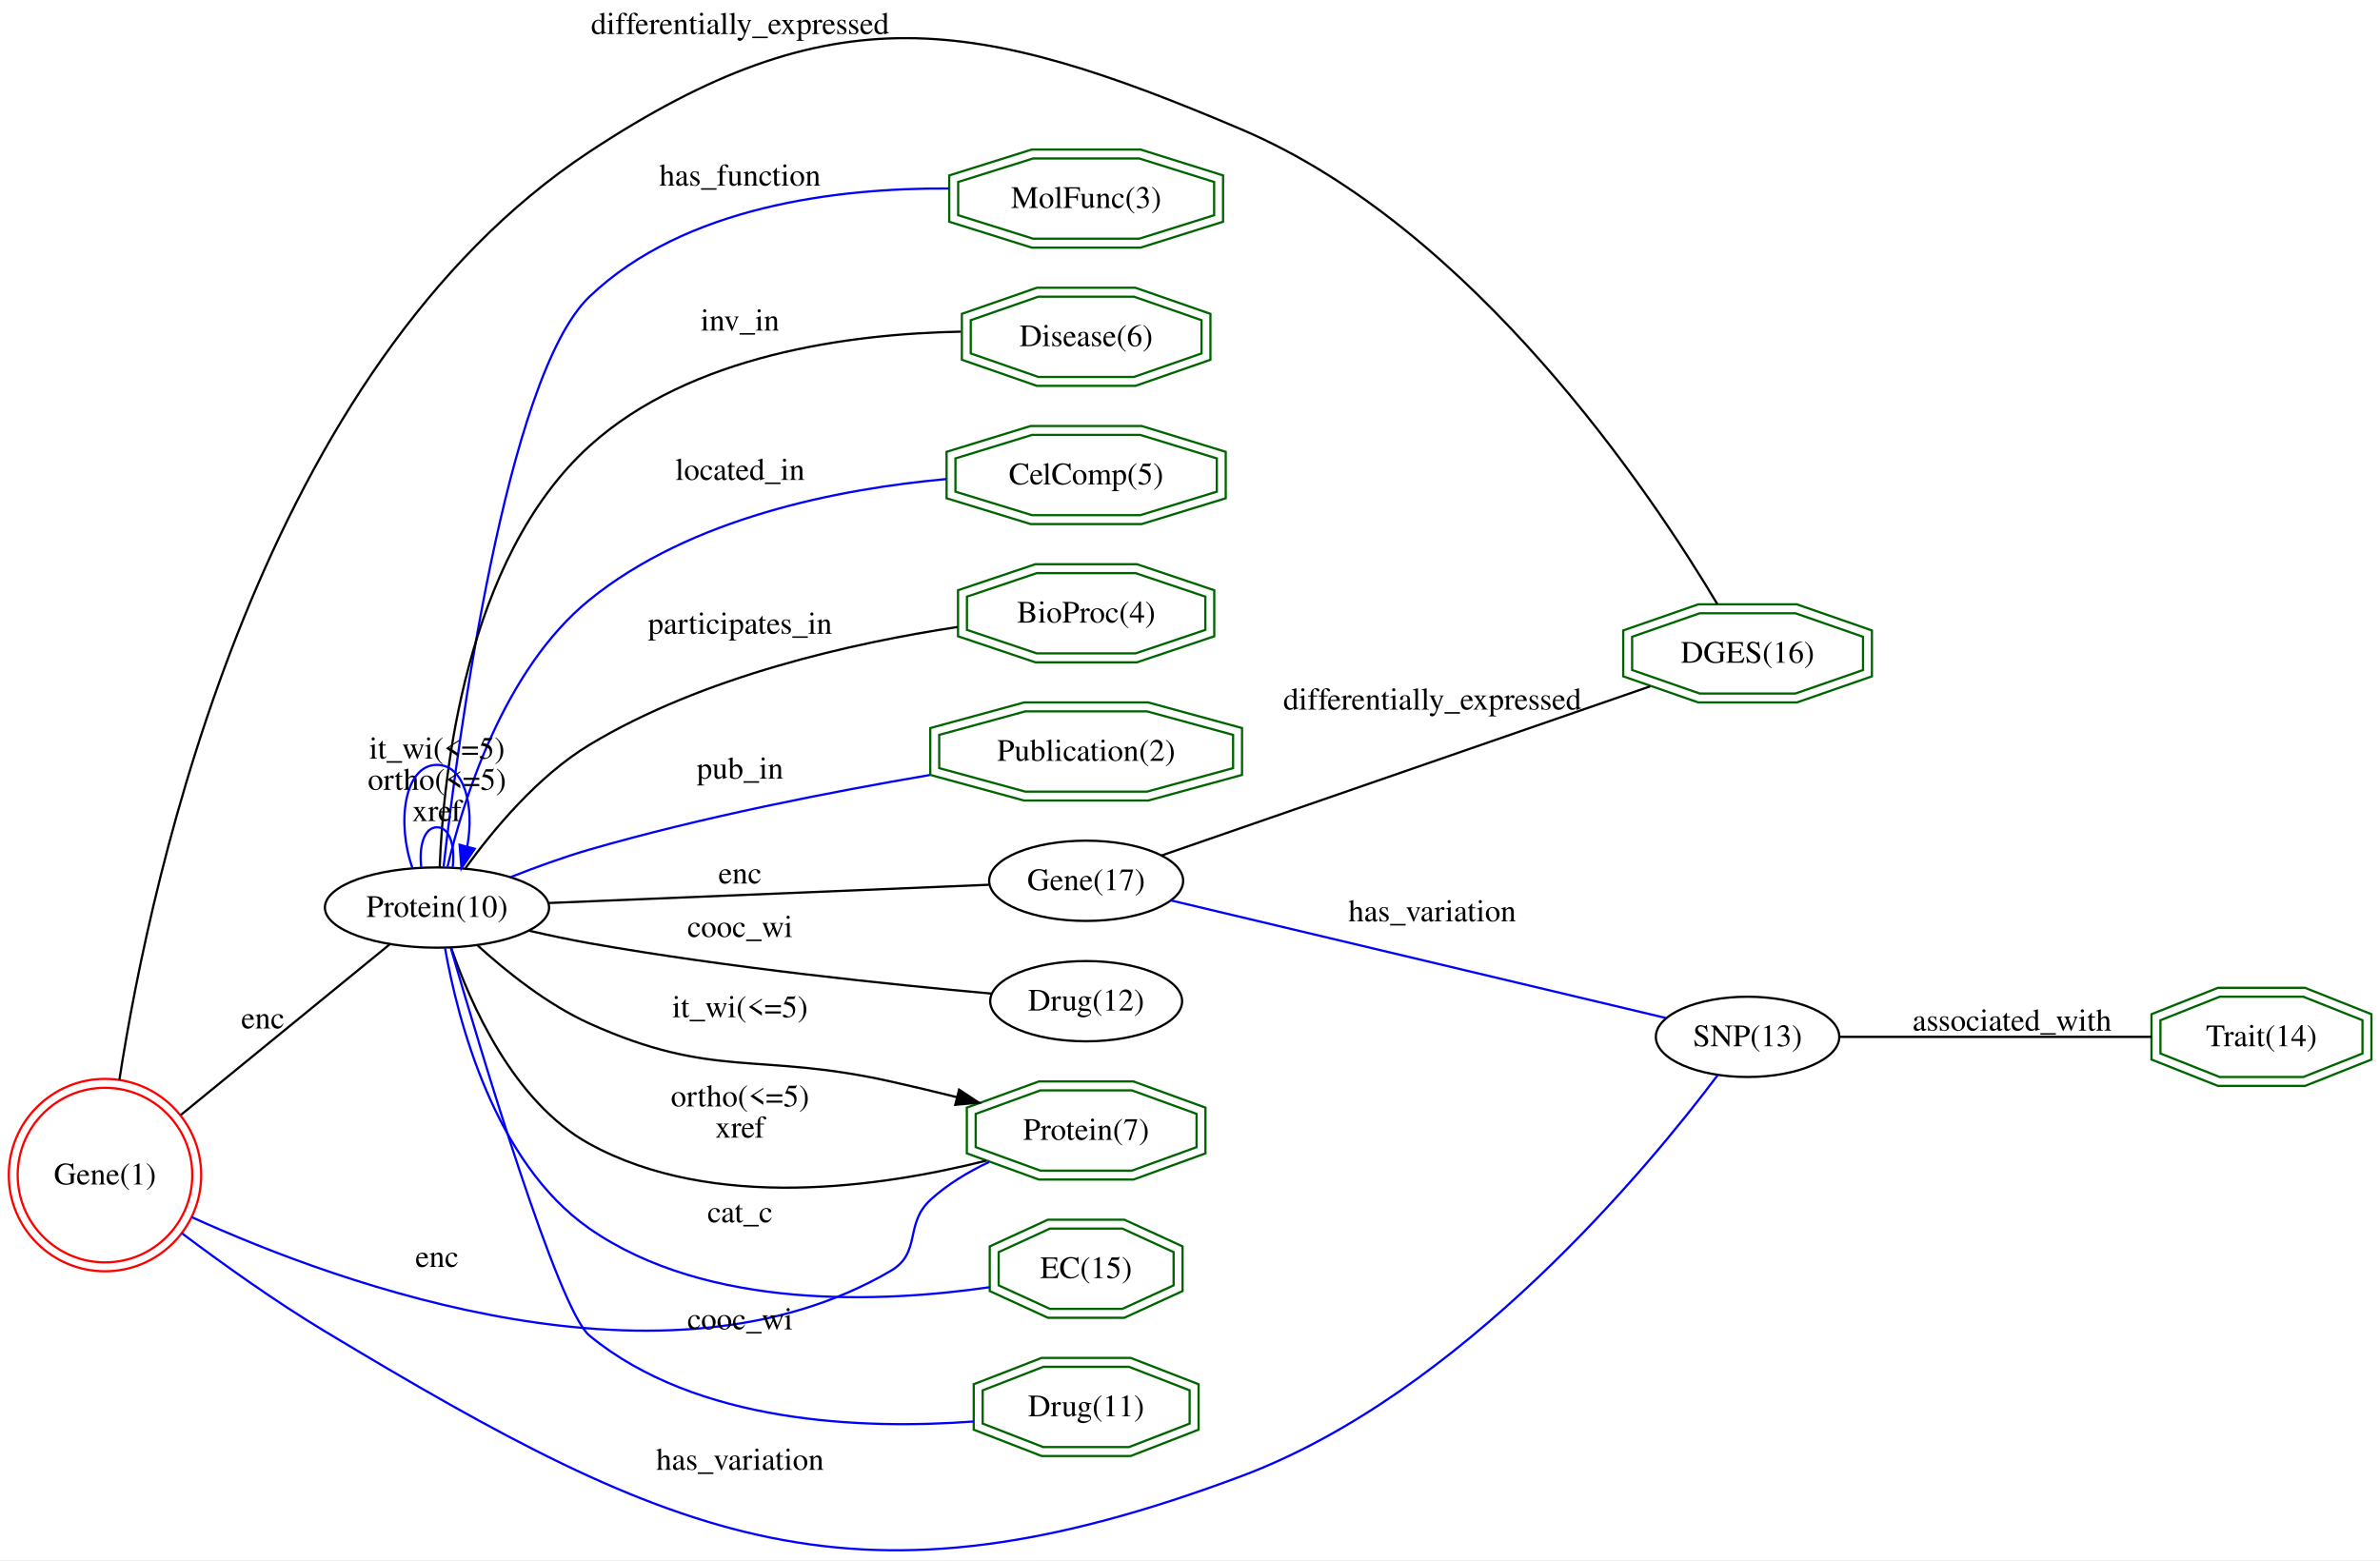
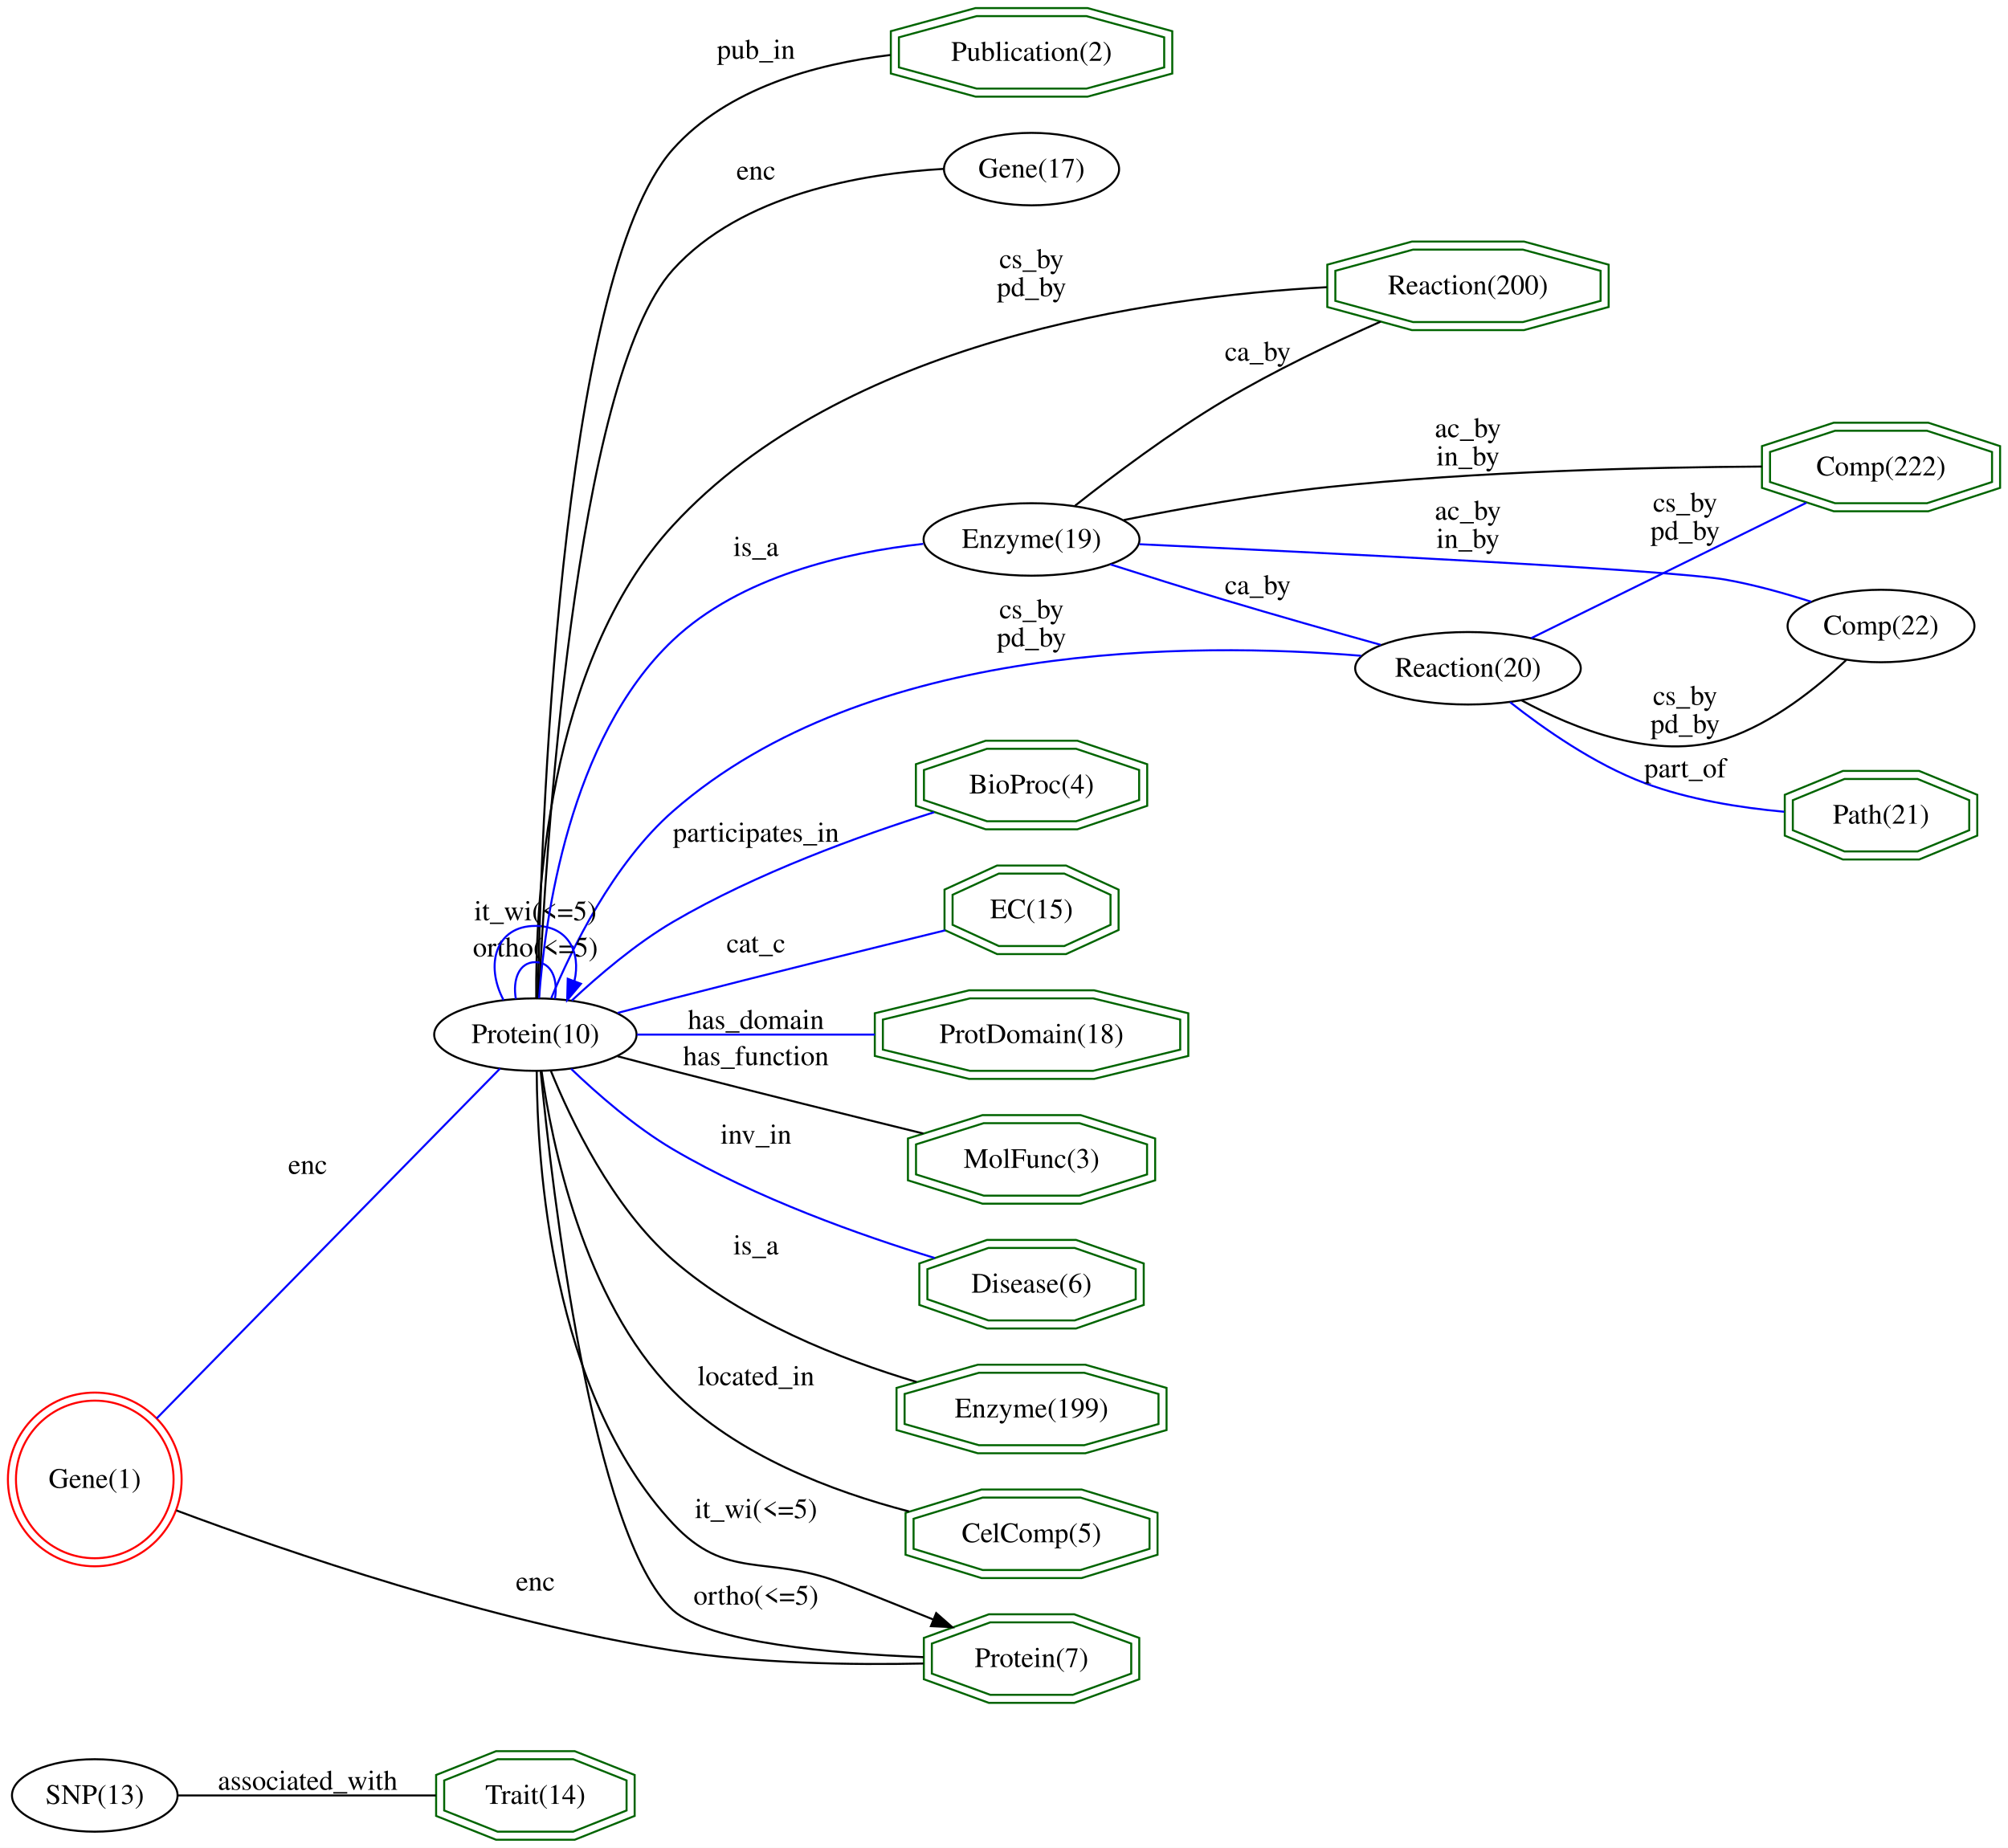
- <svg xmlns="http://www.w3.org/2000/svg" width="1423px" height="933px" viewBox="0.00 0.00 1067.32 699.66">
-   <g id="graph0" class="graph" transform=" rotate(0) translate(4 695.66)">
-     <polygon fill="white" stroke="transparent" points="-4,4 -4,-695.66 1063.32,-695.66 1063.32,4 -4,4" />
+ <svg xmlns="http://www.w3.org/2000/svg" width="1330px" height="1224px" viewBox="0.00 0.00 997.52 918.00">
+   <g id="graph0" class="graph" transform=" rotate(0) translate(4 914)">
+     <polygon fill="white" stroke="transparent" points="-4,4 -4,-914 993.52,-914 993.52,4 -4,4" />
    <g id="node1" class="node">
-       <polygon fill="none" stroke="darkgreen" points="831.48,-395.2 831.48,-410.11 801.15,-420.66 758.26,-420.66 727.93,-410.11 727.93,-395.2 758.26,-384.66 801.15,-384.66 831.48,-395.2" />
-       <polygon fill="none" stroke="darkgreen" points="835.47,-392.36 835.47,-412.96 801.82,-424.66 757.59,-424.66 723.94,-412.96 723.94,-392.36 757.59,-380.66 801.82,-380.66 835.47,-392.36" />
-       <text text-anchor="middle" x="779.7" y="-398.46" font-family="Times,serif" font-size="14.00">DGES(16)</text>
+       <polygon fill="none" stroke="darkgreen" points="307.26,-14.54 307.26,-29.46 280.73,-40 243.2,-40 216.66,-29.46 216.66,-14.54 243.2,-4 280.73,-4 307.26,-14.54" />
+       <polygon fill="none" stroke="darkgreen" points="311.28,-11.83 311.28,-32.17 281.5,-44 242.43,-44 212.65,-32.17 212.65,-11.83 242.43,0 281.5,0 311.28,-11.83" />
+       <text text-anchor="middle" x="261.96" y="-17.8" font-family="Times,serif" font-size="14.00">Trait(14)</text>
    </g>
    <g id="node2" class="node">
-       <polygon fill="none" stroke="darkgreen" points="1055.47,-223.2 1055.47,-238.11 1028.93,-248.66 991.4,-248.66 964.86,-238.11 964.86,-223.2 991.4,-212.66 1028.93,-212.66 1055.47,-223.2" />
-       <polygon fill="none" stroke="darkgreen" points="1059.48,-220.49 1059.48,-240.83 1029.7,-252.66 990.63,-252.66 960.85,-240.83 960.85,-220.49 990.63,-208.66 1029.7,-208.66 1059.48,-220.49" />
-       <text text-anchor="middle" x="1010.16" y="-226.46" font-family="Times,serif" font-size="14.00">Trait(14)</text>
+       <polygon fill="none" stroke="darkgreen" points="985.59,-674.54 985.59,-689.46 953.28,-700 907.6,-700 875.3,-689.46 875.3,-674.54 907.6,-664 953.28,-664 985.59,-674.54" />
+       <polygon fill="none" stroke="darkgreen" points="989.59,-671.64 989.59,-692.36 953.92,-704 906.96,-704 871.29,-692.36 871.29,-671.64 906.96,-660 953.92,-660 989.59,-671.64" />
+       <text text-anchor="middle" x="930.44" y="-677.8" font-family="Times,serif" font-size="14.00">Comp(222)</text>
    </g>
    <g id="node3" class="node">
-       <polygon fill="none" stroke="darkgreen" points="532.61,-181.2 532.61,-196.11 503.6,-206.66 462.57,-206.66 433.56,-196.11 433.56,-181.2 462.57,-170.66 503.6,-170.66 532.61,-181.2" />
-       <polygon fill="none" stroke="darkgreen" points="536.59,-178.4 536.59,-198.92 504.3,-210.66 461.88,-210.66 429.58,-198.92 429.58,-178.4 461.88,-166.66 504.3,-166.66 536.59,-178.4" />
-       <text text-anchor="middle" x="483.09" y="-184.46" font-family="Times,serif" font-size="14.00">Protein(7)</text>
+       <polygon fill="none" stroke="darkgreen" points="974.26,-501.54 974.26,-516.46 948.59,-527 912.29,-527 886.63,-516.46 886.63,-501.54 912.29,-491 948.59,-491 974.26,-501.54" />
+       <polygon fill="none" stroke="darkgreen" points="978.25,-498.86 978.25,-519.14 949.38,-531 911.51,-531 882.63,-519.14 882.63,-498.86 911.51,-487 949.38,-487 978.25,-498.86" />
+       <text text-anchor="middle" x="930.44" y="-504.8" font-family="Times,serif" font-size="14.00">Path(21)</text>
    </g>
    <g id="node4" class="node">
-       <ellipse fill="none" stroke="red" cx="43.08" cy="-168.66" rx="39.15" ry="39.15" />
-       <ellipse fill="none" stroke="red" cx="43.08" cy="-168.66" rx="43.15" ry="43.15" />
-       <text text-anchor="middle" x="43.08" y="-164.46" font-family="Times,serif" font-size="14.00">Gene(1)</text>
+       <polygon fill="none" stroke="darkgreen" points="561.9,-516.54 561.9,-531.46 530.58,-542 486.3,-542 454.99,-531.46 454.99,-516.54 486.3,-506 530.58,-506 561.9,-516.54" />
+       <polygon fill="none" stroke="darkgreen" points="565.9,-513.67 565.9,-534.33 531.24,-546 485.65,-546 450.99,-534.33 450.99,-513.67 485.65,-502 531.24,-502 565.9,-513.67" />
+       <text text-anchor="middle" x="508.44" y="-519.8" font-family="Times,serif" font-size="14.00">BioProc(4)</text>
+     </g>
+     <g id="node5" class="node">
+       <polygon fill="none" stroke="darkgreen" points="547.67,-454.54 547.67,-469.46 524.69,-480 492.19,-480 469.22,-469.46 469.22,-454.54 492.19,-444 524.69,-444 547.67,-454.54" />
+       <polygon fill="none" stroke="darkgreen" points="551.68,-451.98 551.68,-472.02 525.57,-484 491.32,-484 465.21,-472.02 465.21,-451.98 491.32,-440 525.57,-440 551.68,-451.98" />
+       <text text-anchor="middle" x="508.44" y="-457.8" font-family="Times,serif" font-size="14.00">EC(15)</text>
+     </g>
+     <g id="node6" class="node">
+       <polygon fill="none" stroke="darkgreen" points="791.12,-764.54 791.12,-779.46 752.53,-790 697.96,-790 659.37,-779.46 659.37,-764.54 697.96,-754 752.53,-754 791.12,-764.54" />
+       <polygon fill="none" stroke="darkgreen" points="795.13,-761.49 795.13,-782.51 753.07,-794 697.42,-794 655.36,-782.51 655.36,-761.49 697.42,-750 753.07,-750 795.13,-761.49" />
+       <text text-anchor="middle" x="725.25" y="-767.8" font-family="Times,serif" font-size="14.00">Reaction(200)</text>
+     </g>
+     <g id="node7" class="node">
+       <polygon fill="none" stroke="darkgreen" points="582.3,-392.54 582.3,-407.46 539.03,-418 477.85,-418 434.59,-407.46 434.59,-392.54 477.85,-382 539.03,-382 582.3,-392.54" />
+       <polygon fill="none" stroke="darkgreen" points="586.31,-389.4 586.31,-410.6 539.52,-422 477.37,-422 430.58,-410.6 430.58,-389.4 477.37,-378 539.52,-378 586.31,-389.4" />
+       <text text-anchor="middle" x="508.44" y="-395.8" font-family="Times,serif" font-size="14.00">ProtDomain(18)</text>
+     </g>
+     <g id="node8" class="node">
+       <polygon fill="none" stroke="darkgreen" points="565.83,-330.54 565.83,-345.46 532.21,-356 484.67,-356 451.05,-345.46 451.05,-330.54 484.67,-320 532.21,-320 565.83,-330.54" />
+       <polygon fill="none" stroke="darkgreen" points="569.85,-327.61 569.85,-348.39 532.83,-360 484.05,-360 447.04,-348.39 447.04,-327.61 484.05,-316 532.83,-316 569.85,-327.61" />
+       <text text-anchor="middle" x="508.44" y="-333.8" font-family="Times,serif" font-size="14.00">MolFunc(3)</text>
+     </g>
+     <g id="node9" class="node">
+       <polygon fill="none" stroke="darkgreen" points="560.19,-268.54 560.19,-283.46 529.88,-294 487.01,-294 456.7,-283.46 456.7,-268.54 487.01,-258 529.88,-258 560.19,-268.54" />
+       <polygon fill="none" stroke="darkgreen" points="564.18,-265.7 564.18,-286.3 530.55,-298 486.34,-298 452.7,-286.3 452.7,-265.7 486.34,-254 530.55,-254 564.18,-265.7" />
+       <text text-anchor="middle" x="508.44" y="-271.8" font-family="Times,serif" font-size="14.00">Disease(6)</text>
+     </g>
+     <g id="node10" class="node">
+       <polygon fill="none" stroke="darkgreen" points="571.51,-206.54 571.51,-221.46 534.57,-232 482.32,-232 445.38,-221.46 445.38,-206.54 482.32,-196 534.57,-196 571.51,-206.54" />
+       <polygon fill="none" stroke="darkgreen" points="575.51,-203.53 575.51,-224.47 535.13,-236 481.76,-236 441.37,-224.47 441.37,-203.53 481.76,-192 535.13,-192 575.51,-203.53" />
+       <text text-anchor="middle" x="508.44" y="-209.8" font-family="Times,serif" font-size="14.00">Enzyme(199)</text>
+     </g>
+     <g id="node11" class="node">
+       <polygon fill="none" stroke="darkgreen" points="567.05,-144.54 567.05,-159.46 532.72,-170 484.17,-170 449.84,-159.46 449.84,-144.54 484.17,-134 532.72,-134 567.05,-144.54" />
+       <polygon fill="none" stroke="darkgreen" points="571.03,-141.59 571.03,-162.41 533.31,-174 483.57,-174 445.85,-162.41 445.85,-141.59 483.57,-130 533.31,-130 571.03,-141.59" />
+       <text text-anchor="middle" x="508.44" y="-147.8" font-family="Times,serif" font-size="14.00">CelComp(5)</text>
+     </g>
+     <g id="node12" class="node">
+       <polygon fill="none" stroke="darkgreen" points="557.96,-82.54 557.96,-97.46 528.96,-108 487.93,-108 458.92,-97.46 458.92,-82.54 487.93,-72 528.96,-72 557.96,-82.54" />
+       <polygon fill="none" stroke="darkgreen" points="561.95,-79.74 561.95,-100.26 529.65,-112 487.23,-112 454.94,-100.26 454.94,-79.74 487.23,-68 529.65,-68 561.95,-79.74" />
+       <text text-anchor="middle" x="508.44" y="-85.8" font-family="Times,serif" font-size="14.00">Protein(7)</text>
+     </g>
+     <g id="node13" class="node">
+       <polygon fill="none" stroke="darkgreen" points="574.34,-880.54 574.34,-895.46 535.74,-906 481.15,-906 442.55,-895.46 442.55,-880.54 481.15,-870 535.74,-870 574.34,-880.54" />
+       <polygon fill="none" stroke="darkgreen" points="578.35,-877.49 578.35,-898.51 536.28,-910 480.61,-910 438.54,-898.51 438.54,-877.49 480.61,-866 536.28,-866 578.35,-877.49" />
+       <text text-anchor="middle" x="508.44" y="-883.8" font-family="Times,serif" font-size="14.00">Publication(2)</text>
+     </g>
+     <g id="node14" class="node">
+       <ellipse fill="none" stroke="red" cx="43.08" cy="-179" rx="39.15" ry="39.15" />
+       <ellipse fill="none" stroke="red" cx="43.08" cy="-179" rx="43.15" ry="43.15" />
+       <text text-anchor="middle" x="43.08" y="-174.8" font-family="Times,serif" font-size="14.00">Gene(1)</text>
+     </g>
+     <g id="edge25" class="edge">
+       <path fill="none" stroke="black" d="M83.6,-163.6C138.12,-143.21 239.95,-108.18 330.35,-94 371.82,-87.49 419.41,-86.79 454.81,-87.55" />
+       <text text-anchor="middle" x="261.96" y="-123.8" font-family="Times,serif" font-size="14.00">enc</text>
+     </g>
+     <g id="node18" class="node">
+       <ellipse fill="none" stroke="black" cx="261.96" cy="-400" rx="50.27" ry="18" />
+       <text text-anchor="middle" x="261.96" y="-395.8" font-family="Times,serif" font-size="14.00">Protein(10)</text>
+     </g>
+     <g id="edge26" class="edge">
+       <path fill="none" stroke="blue" d="M73.78,-209.27C120.07,-256.43 207.89,-345.92 244.4,-383.12" />
+       <text text-anchor="middle" x="148.86" y="-330.8" font-family="Times,serif" font-size="14.00">enc</text>
+     </g>
+     <g id="node15" class="node">
+       <ellipse fill="none" stroke="black" cx="43.08" cy="-22" rx="41.13" ry="18" />
+       <text text-anchor="middle" x="43.08" y="-17.8" font-family="Times,serif" font-size="14.00">SNP(13)</text>
+     </g>
+     <g id="edge1" class="edge">
+       <path fill="none" stroke="black" d="M84.36,-22C120.62,-22 173.98,-22 212.55,-22" />
+       <text text-anchor="middle" x="148.86" y="-24.8" font-family="Times,serif" font-size="14.00">associated_with</text>
+     </g>
+     <g id="node16" class="node">
+       <ellipse fill="none" stroke="black" cx="725.25" cy="-582" rx="56.04" ry="18" />
+       <text text-anchor="middle" x="725.25" y="-577.8" font-family="Times,serif" font-size="14.00">Reaction(20)</text>
+     </g>
+     <g id="edge2" class="edge">
+       <path fill="none" stroke="blue" d="M756.67,-596.97C793.2,-614.95 854.42,-645.08 893.32,-664.22" />
+       <text text-anchor="middle" x="833.15" y="-659.8" font-family="Times,serif" font-size="14.00">cs_by</text>
+       <text text-anchor="middle" x="833.15" y="-645.8" font-family="Times,serif" font-size="14.00">pd_by</text>
    </g>
    <g id="edge4" class="edge">
-       <path fill="none" stroke="black" d="M49.54,-211.37C64.13,-305.62 113.48,-530.76 260.35,-627.66 368.91,-699.27 433.14,-688.61 552.79,-637.66 657.19,-593.2 736.63,-474.23 766.17,-424.74" />
-       <text text-anchor="middle" x="327.87" y="-680.46" font-family="Times,serif" font-size="14.00">differentially_expressed</text>
+       <path fill="none" stroke="blue" d="M746.19,-565.13C762.91,-551.95 787.98,-534.37 812.94,-525 834.92,-516.75 860.66,-512.68 882.35,-510.71" />
+       <text text-anchor="middle" x="833.15" y="-527.8" font-family="Times,serif" font-size="14.00">part_of</text>
+     </g>
+     <g id="node17" class="node">
+       <ellipse fill="none" stroke="black" cx="930.44" cy="-603" rx="46.42" ry="18" />
+       <text text-anchor="middle" x="930.44" y="-598.8" font-family="Times,serif" font-size="14.00">Comp(22)</text>
+     </g>
+     <g id="edge3" class="edge">
+       <path fill="none" stroke="black" d="M751.79,-566.11C777.61,-552.1 818.57,-535.57 853.37,-547 876.74,-554.67 898.84,-572.58 913.14,-586.1" />
+       <text text-anchor="middle" x="833.15" y="-563.8" font-family="Times,serif" font-size="14.00">cs_by</text>
+       <text text-anchor="middle" x="833.15" y="-549.8" font-family="Times,serif" font-size="14.00">pd_by</text>
+     </g>
+     <g id="edge17" class="edge">
+       <path fill="none" stroke="blue" d="M280.06,-416.93C293.02,-429.04 311.71,-445.08 330.35,-456 371.69,-480.22 423.25,-498.88 460.05,-510.47" />
+       <text text-anchor="middle" x="371.55" y="-495.8" font-family="Times,serif" font-size="14.00">participates_in</text>
    </g>
    <g id="edge5" class="edge">
-       <path fill="none" stroke="blue" d="M81.99,-149.8C149.91,-118.95 294.61,-66.72 395.38,-125.66 409.47,-133.9 401.35,-146.64 413.38,-157.66 420.91,-164.55 430.23,-170.12 439.55,-174.53" />
-       <text text-anchor="middle" x="191.97" y="-127.46" font-family="Times,serif" font-size="14.00">enc</text>
-     </g>
-     <g id="node13" class="node">
-       <ellipse fill="none" stroke="black" cx="779.7" cy="-230.66" rx="41.13" ry="18" />
-       <text text-anchor="middle" x="779.7" y="-226.46" font-family="Times,serif" font-size="14.00">SNP(13)</text>
+       <path fill="none" stroke="blue" d="M302.84,-410.78C311.88,-413.18 321.44,-415.7 330.35,-418 376.52,-429.9 429.61,-443.02 465.53,-451.8" />
+       <text text-anchor="middle" x="371.55" y="-440.8" font-family="Times,serif" font-size="14.00">cat_c</text>
+     </g>
+     <g id="edge6" class="edge">
+       <path fill="none" stroke="black" d="M262.39,-418.3C261.98,-464.07 267.31,-584.69 330.35,-653 414.77,-744.48 566.76,-766.56 655.22,-771.33" />
+       <text text-anchor="middle" x="508.44" y="-780.8" font-family="Times,serif" font-size="14.00">cs_by</text>
+       <text text-anchor="middle" x="508.44" y="-766.8" font-family="Times,serif" font-size="14.00">pd_by</text>
+     </g>
+     <g id="edge9" class="edge">
+       <path fill="none" stroke="blue" d="M312.44,-400C346.34,-400 391.99,-400 430.6,-400" />
+       <text text-anchor="middle" x="371.55" y="-402.8" font-family="Times,serif" font-size="14.00">has_domain</text>
+     </g>
+     <g id="edge10" class="edge">
+       <path fill="none" stroke="black" d="M302.84,-389.22C311.88,-386.82 321.44,-384.3 330.35,-382 372.07,-371.25 419.44,-359.5 454.69,-350.85" />
+       <text text-anchor="middle" x="371.55" y="-384.8" font-family="Times,serif" font-size="14.00">has_function</text>
+     </g>
+     <g id="edge11" class="edge">
+       <path fill="none" stroke="blue" d="M279.72,-382.98C292.65,-370.6 311.46,-354.11 330.35,-343 371.71,-318.66 423.5,-300.29 460.36,-289" />
+       <text text-anchor="middle" x="371.55" y="-345.8" font-family="Times,serif" font-size="14.00">inv_in</text>
+     </g>
+     <g id="edge12" class="edge">
+       <path fill="none" stroke="black" d="M269.6,-382.12C279.45,-357.83 300.07,-314.39 330.35,-288 365.01,-257.79 413.77,-238.64 451.35,-227.42" />
+       <text text-anchor="middle" x="371.55" y="-290.8" font-family="Times,serif" font-size="14.00">is_a</text>
+     </g>
+     <g id="edge14" class="edge">
+       <path fill="none" stroke="black" d="M265.04,-381.89C269.99,-346.69 285.64,-268.5 330.35,-223 361.81,-190.99 409.58,-172.97 447.58,-163.1" />
+       <text text-anchor="middle" x="371.55" y="-225.8" font-family="Times,serif" font-size="14.00">located_in</text>
+     </g>
+     <g id="edge16" class="edge">
+       <path fill="none" stroke="black" d="M264.58,-382C270.09,-325.07 290.02,-150.6 330.35,-114 348.15,-97.84 409.32,-92.45 454.81,-90.71" />
+       <text text-anchor="middle" x="371.55" y="-116.8" font-family="Times,serif" font-size="14.00">ortho(&lt;=5)</text>
+     </g>
+     <g id="edge19" class="edge">
+       <path fill="none" stroke="black" d="M262.63,-381.75C262.82,-337.25 269.52,-222.1 330.35,-157 356.86,-128.63 376.42,-141.68 412.76,-128 421.98,-124.53 441.06,-116.9 459.69,-109.39" />
+       <polygon fill="black" stroke="black" points="461.08,-112.6 469.04,-105.61 458.46,-106.11 461.08,-112.6" />
+       <text text-anchor="middle" x="371.55" y="-159.8" font-family="Times,serif" font-size="14.00">it_wi(&lt;=5)</text>
+     </g>
+     <g id="edge18" class="edge">
+       <path fill="none" stroke="black" d="M263.19,-418.09C264.51,-492.76 273.27,-776.1 330.35,-840 357.3,-870.17 401.09,-882.22 438.39,-886.7" />
+       <text text-anchor="middle" x="371.55" y="-884.8" font-family="Times,serif" font-size="14.00">pub_in</text>
    </g>
    <g id="edge7" class="edge">
-       <path fill="none" stroke="blue" d="M77.46,-142.65C95.87,-128.82 119.44,-111.98 141.58,-98.66 300.11,-3.24 379.53,31.28 552.79,-33.66 651.71,-70.73 735.8,-172.88 766.38,-213.59" />
-       <text text-anchor="middle" x="327.87" y="-36.46" font-family="Times,serif" font-size="14.00">has_variation</text>
-     </g>
-     <g id="node14" class="node">
-       <ellipse fill="none" stroke="black" cx="191.97" cy="-288.66" rx="50.27" ry="18" />
-       <text text-anchor="middle" x="191.97" y="-284.46" font-family="Times,serif" font-size="14.00">Protein(10)</text>
-     </g>
-     <g id="edge6" class="edge">
-       <path fill="none" stroke="black" d="M77.04,-195.59C105.8,-219.08 146.6,-252.42 170.77,-272.16" />
-       <text text-anchor="middle" x="113.87" y="-234.46" font-family="Times,serif" font-size="14.00">enc</text>
-     </g>
-     <g id="node5" class="node">
-       <polygon fill="none" stroke="darkgreen" points="522.31,-119.2 522.31,-134.11 499.34,-144.66 466.84,-144.66 443.86,-134.11 443.86,-119.2 466.84,-108.66 499.34,-108.66 522.31,-119.2" />
-       <polygon fill="none" stroke="darkgreen" points="526.32,-116.64 526.32,-136.68 500.21,-148.66 465.96,-148.66 439.85,-136.68 439.85,-116.64 465.96,-104.66 500.21,-104.66 526.32,-116.64" />
-       <text text-anchor="middle" x="483.09" y="-122.46" font-family="Times,serif" font-size="14.00">EC(15)</text>
-     </g>
-     <g id="node6" class="node">
-       <polygon fill="none" stroke="darkgreen" points="529.49,-57.2 529.49,-72.11 502.31,-82.66 463.87,-82.66 436.69,-72.11 436.69,-57.2 463.87,-46.66 502.31,-46.66 529.49,-57.2" />
-       <polygon fill="none" stroke="darkgreen" points="533.51,-54.47 533.51,-74.85 503.06,-86.66 463.11,-86.66 432.67,-74.85 432.67,-54.47 463.11,-42.66 503.06,-42.66 533.51,-54.47" />
-       <text text-anchor="middle" x="483.09" y="-60.46" font-family="Times,serif" font-size="14.00">Drug(11)</text>
-     </g>
-     <g id="node7" class="node">
-       <polygon fill="none" stroke="darkgreen" points="540.48,-599.2 540.48,-614.11 506.86,-624.66 459.32,-624.66 425.7,-614.11 425.7,-599.2 459.32,-588.66 506.86,-588.66 540.48,-599.2" />
-       <polygon fill="none" stroke="darkgreen" points="544.49,-596.27 544.49,-617.05 507.48,-628.66 458.7,-628.66 421.68,-617.05 421.68,-596.27 458.7,-584.66 507.48,-584.66 544.49,-596.27" />
-       <text text-anchor="middle" x="483.09" y="-602.46" font-family="Times,serif" font-size="14.00">MolFunc(3)</text>
-     </g>
-     <g id="node8" class="node">
-       <polygon fill="none" stroke="darkgreen" points="534.83,-537.2 534.83,-552.11 504.52,-562.66 461.65,-562.66 431.34,-552.11 431.34,-537.2 461.65,-526.66 504.52,-526.66 534.83,-537.2" />
-       <polygon fill="none" stroke="darkgreen" points="538.82,-534.36 538.82,-554.96 505.19,-566.66 460.98,-566.66 427.35,-554.96 427.35,-534.36 460.98,-522.66 505.19,-522.66 538.82,-534.36" />
-       <text text-anchor="middle" x="483.09" y="-540.46" font-family="Times,serif" font-size="14.00">Disease(6)</text>
-     </g>
-     <g id="node9" class="node">
-       <polygon fill="none" stroke="darkgreen" points="541.69,-475.2 541.69,-490.11 507.36,-500.66 458.81,-500.66 424.48,-490.11 424.48,-475.2 458.81,-464.66 507.36,-464.66 541.69,-475.2" />
-       <polygon fill="none" stroke="darkgreen" points="545.68,-472.24 545.68,-493.07 507.96,-504.66 458.22,-504.66 420.5,-493.07 420.5,-472.24 458.22,-460.66 507.96,-460.66 545.68,-472.24" />
-       <text text-anchor="middle" x="483.09" y="-478.46" font-family="Times,serif" font-size="14.00">CelComp(5)</text>
-     </g>
-     <g id="node10" class="node">
-       <polygon fill="none" stroke="darkgreen" points="536.54,-413.2 536.54,-428.11 505.23,-438.66 460.95,-438.66 429.63,-428.11 429.63,-413.2 460.95,-402.66 505.23,-402.66 536.54,-413.2" />
-       <polygon fill="none" stroke="darkgreen" points="540.54,-410.33 540.54,-430.99 505.88,-442.66 460.29,-442.66 425.63,-430.99 425.63,-410.33 460.29,-398.66 505.88,-398.66 540.54,-410.33" />
-       <text text-anchor="middle" x="483.09" y="-416.46" font-family="Times,serif" font-size="14.00">BioProc(4)</text>
-     </g>
-     <g id="node11" class="node">
-       <polygon fill="none" stroke="darkgreen" points="548.98,-351.2 548.98,-366.11 510.38,-376.66 455.79,-376.66 417.19,-366.11 417.19,-351.2 455.79,-340.66 510.38,-340.66 548.98,-351.2" />
-       <polygon fill="none" stroke="darkgreen" points="552.99,-348.15 552.99,-369.17 510.92,-380.66 455.25,-380.66 413.18,-369.17 413.18,-348.15 455.25,-336.66 510.92,-336.66 552.99,-348.15" />
-       <text text-anchor="middle" x="483.09" y="-354.46" font-family="Times,serif" font-size="14.00">Publication(2)</text>
-     </g>
-     <g id="node12" class="node">
-       <ellipse fill="none" stroke="black" cx="483.09" cy="-300.66" rx="43.5" ry="18" />
-       <text text-anchor="middle" x="483.09" y="-296.46" font-family="Times,serif" font-size="14.00">Gene(17)</text>
-     </g>
-     <g id="edge1" class="edge">
-       <path fill="none" stroke="black" d="M517.03,-312.06C570.63,-330.62 676.7,-367.34 736.02,-387.88" />
-       <text text-anchor="middle" x="638.31" y="-377.46" font-family="Times,serif" font-size="14.00">differentially_expressed</text>
-     </g>
-     <g id="edge2" class="edge">
-       <path fill="none" stroke="blue" d="M521.1,-291.86C578.13,-278.31 686.76,-252.5 742.99,-239.14" />
-       <text text-anchor="middle" x="638.31" y="-282.46" font-family="Times,serif" font-size="14.00">has_variation</text>
-     </g>
-     <g id="edge3" class="edge">
-       <path fill="none" stroke="black" d="M821.02,-230.66C860.09,-230.66 919.38,-230.66 960.93,-230.66" />
-       <text text-anchor="middle" x="898.3" y="-233.46" font-family="Times,serif" font-size="14.00">associated_with</text>
+       <path fill="none" stroke="blue" d="M269.84,-418.09C279.84,-442.2 300.49,-484.86 330.35,-511 426.94,-595.56 589.27,-595.05 672.14,-588.21" />
+       <text text-anchor="middle" x="508.44" y="-606.8" font-family="Times,serif" font-size="14.00">cs_by</text>
+       <text text-anchor="middle" x="508.44" y="-592.8" font-family="Times,serif" font-size="14.00">pd_by</text>
    </g>
    <g id="edge15" class="edge">
-       <path fill="none" stroke="black" d="M198.3,-270.76C206.83,-245.79 226.14,-201.45 260.35,-182.66 315.71,-152.25 391.14,-163.27 438.21,-175.11" />
-       <text text-anchor="middle" x="327.87" y="-199.46" font-family="Times,serif" font-size="14.00">ortho(&lt;=5)</text>
-       <text text-anchor="middle" x="327.87" y="-185.46" font-family="Times,serif" font-size="14.00">xref</text>
-     </g>
-     <g id="edge19" class="edge">
-       <path fill="none" stroke="black" d="M210.05,-271.79C222.85,-260.13 241.36,-245.22 260.35,-236.66 316.06,-211.53 335.73,-223.96 395.38,-210.66 405.05,-208.5 415.27,-206.06 425.18,-203.6" />
-       <polygon fill="black" stroke="black" points="426.11,-206.98 434.96,-201.15 424.41,-200.19 426.11,-206.98" />
-       <text text-anchor="middle" x="327.87" y="-239.46" font-family="Times,serif" font-size="14.00">it_wi(&lt;=5)</text>
+       <path fill="none" stroke="blue" d="M252.25,-417.78C250.6,-427.31 253.84,-436 261.96,-436 270.08,-436 273.32,-427.31 271.67,-417.78" />
+       <text text-anchor="middle" x="261.96" y="-438.8" font-family="Times,serif" font-size="14.00">ortho(&lt;=5)</text>
+     </g>
+     <g id="edge20" class="edge">
+       <path fill="none" stroke="blue" d="M246.16,-417.14C236.87,-434.58 242.13,-454 261.96,-454 278.23,-454 284.69,-440.94 281.36,-426.61" />
+       <polygon fill="blue" stroke="blue" points="284.59,-425.25 277.76,-417.14 278.04,-427.73 284.59,-425.25" />
+       <text text-anchor="middle" x="261.96" y="-456.8" font-family="Times,serif" font-size="14.00">it_wi(&lt;=5)</text>
+     </g>
+     <g id="node19" class="node">
+       <ellipse fill="none" stroke="black" cx="508.44" cy="-830" rx="43.5" ry="18" />
+       <text text-anchor="middle" x="508.44" y="-825.8" font-family="Times,serif" font-size="14.00">Gene(17)</text>
    </g>
    <g id="edge8" class="edge">
-       <path fill="none" stroke="blue" d="M195.59,-270.35C201.2,-238.72 217.51,-174.42 260.35,-144.66 313.49,-107.75 392.02,-111.44 439.96,-118.39" />
-       <text text-anchor="middle" x="327.87" y="-147.46" font-family="Times,serif" font-size="14.00">cat_c</text>
-     </g>
-     <g id="edge10" class="edge">
-       <path fill="none" stroke="blue" d="M198.16,-270.54C211.4,-224.93 246.34,-108.19 260.35,-96.66 308.57,-57 383.48,-54.49 432.67,-58.14" />
-       <text text-anchor="middle" x="327.87" y="-99.46" font-family="Times,serif" font-size="14.00">cooc_wi</text>
-     </g>
-     <g id="edge12" class="edge">
-       <path fill="none" stroke="blue" d="M194.93,-306.98C201.24,-362.42 222.82,-526.78 260.35,-562.66 302.91,-603.33 371.72,-611.45 421.41,-611.19" />
-       <text text-anchor="middle" x="327.87" y="-612.46" font-family="Times,serif" font-size="14.00">has_function</text>
+       <path fill="none" stroke="black" d="M263.69,-418.11C266.8,-486.18 281.12,-725.6 330.35,-780 364.32,-817.54 424.12,-827.77 464.73,-830.1" />
+       <text text-anchor="middle" x="371.55" y="-824.8" font-family="Times,serif" font-size="14.00">enc</text>
+     </g>
+     <g id="node20" class="node">
+       <ellipse fill="none" stroke="black" cx="508.44" cy="-646" rx="53.63" ry="18" />
+       <text text-anchor="middle" x="508.44" y="-641.8" font-family="Times,serif" font-size="14.00">Enzyme(19)</text>
    </g>
    <g id="edge13" class="edge">
-       <path fill="none" stroke="black" d="M193.19,-306.75C194.73,-347.1 204.37,-444.87 260.35,-495.66 305.61,-536.72 377.35,-546.02 426.91,-546.97" />
-       <text text-anchor="middle" x="327.87" y="-547.46" font-family="Times,serif" font-size="14.00">inv_in</text>
-     </g>
-     <g id="edge14" class="edge">
-       <path fill="none" stroke="blue" d="M196.69,-306.96C203.73,-336.71 221.85,-395.4 260.35,-426.66 305.66,-463.45 372.05,-476.45 420.37,-480.85" />
-       <text text-anchor="middle" x="327.87" y="-480.46" font-family="Times,serif" font-size="14.00">located_in</text>
-     </g>
-     <g id="edge17" class="edge">
-       <path fill="none" stroke="black" d="M204.77,-306.37C216.82,-323.07 237.02,-347.58 260.35,-361.66 311.35,-392.41 378.4,-407.37 425.37,-414.49" />
-       <text text-anchor="middle" x="327.87" y="-411.46" font-family="Times,serif" font-size="14.00">participates_in</text>
-     </g>
-     <g id="edge18" class="edge">
-       <path fill="none" stroke="blue" d="M225.14,-302.37C236.17,-306.72 248.67,-311.27 260.35,-314.66 310.68,-329.24 368.81,-340.58 412.93,-348.09" />
-       <text text-anchor="middle" x="327.87" y="-346.46" font-family="Times,serif" font-size="14.00">pub_in</text>
-     </g>
-     <g id="edge11" class="edge">
-       <path fill="none" stroke="black" d="M242.34,-290.71C297.82,-293.01 386.98,-296.71 439.51,-298.89" />
-       <text text-anchor="middle" x="327.87" y="-299.46" font-family="Times,serif" font-size="14.00">enc</text>
-     </g>
-     <g id="edge16" class="edge">
-       <path fill="none" stroke="blue" d="M184.91,-306.81C183.83,-316.2 186.18,-324.66 191.97,-324.66 197.76,-324.66 200.11,-316.2 199.02,-306.81" />
-       <text text-anchor="middle" x="191.97" y="-341.46" font-family="Times,serif" font-size="14.00">ortho(&lt;=5)</text>
-       <text text-anchor="middle" x="191.97" y="-327.46" font-family="Times,serif" font-size="14.00">xref</text>
-     </g>
-     <g id="edge20" class="edge">
-       <path fill="none" stroke="blue" d="M181,-306.25C173.69,-326.78 177.34,-352.66 191.97,-352.66 204.31,-352.66 208.84,-334.24 205.56,-316.15" />
-       <polygon fill="blue" stroke="blue" points="208.88,-315.02 202.94,-306.25 202.12,-316.81 208.88,-315.02" />
-       <text text-anchor="middle" x="191.97" y="-355.46" font-family="Times,serif" font-size="14.00">it_wi(&lt;=5)</text>
-     </g>
-     <g id="node15" class="node">
-       <ellipse fill="none" stroke="black" cx="483.09" cy="-246.66" rx="43.03" ry="18" />
-       <text text-anchor="middle" x="483.09" y="-242.46" font-family="Times,serif" font-size="14.00">Drug(12)</text>
-     </g>
-     <g id="edge9" class="edge">
-       <path fill="none" stroke="black" d="M233.43,-278.24C242.26,-276.2 251.59,-274.21 260.35,-272.66 322.76,-261.63 395.9,-254.08 440.6,-250.07" />
-       <text text-anchor="middle" x="327.87" y="-275.46" font-family="Times,serif" font-size="14.00">cooc_wi</text>
+       <path fill="none" stroke="blue" d="M263.8,-418.09C266.58,-456.57 278.58,-547.05 330.35,-596 363.77,-627.61 415.63,-639.48 454.61,-643.81" />
+       <text text-anchor="middle" x="371.55" y="-637.8" font-family="Times,serif" font-size="14.00">is_a</text>
+     </g>
+     <g id="edge21" class="edge">
+       <path fill="none" stroke="black" d="M554.3,-655.66C583.09,-661.44 621.35,-668.35 655.55,-672 729.72,-679.91 815.74,-681.89 871.3,-682.22" />
+       <text text-anchor="middle" x="725.25" y="-696.8" font-family="Times,serif" font-size="14.00">ac_by</text>
+       <text text-anchor="middle" x="725.25" y="-682.8" font-family="Times,serif" font-size="14.00">in_by</text>
+     </g>
+     <g id="edge23" class="edge">
+       <path fill="none" stroke="black" d="M530.1,-662.8C548.78,-677.56 577.38,-699.1 604.12,-715 629.02,-729.8 658.38,-743.79 681.84,-754.21" />
+       <text text-anchor="middle" x="620.84" y="-734.8" font-family="Times,serif" font-size="14.00">ca_by</text>
+     </g>
+     <g id="edge24" class="edge">
+       <path fill="none" stroke="blue" d="M547.6,-633.61C564.83,-628.1 585.46,-621.6 604.12,-616 629.87,-608.28 658.85,-600.06 681.9,-593.64" />
+       <text text-anchor="middle" x="620.84" y="-618.8" font-family="Times,serif" font-size="14.00">ca_by</text>
+     </g>
+     <g id="edge22" class="edge">
+       <path fill="none" stroke="blue" d="M562.07,-643.62C651.34,-639.49 825.54,-630.94 853.37,-626 867.5,-623.49 882.7,-619.22 895.78,-615.04" />
+       <text text-anchor="middle" x="725.25" y="-655.8" font-family="Times,serif" font-size="14.00">ac_by</text>
+       <text text-anchor="middle" x="725.25" y="-641.8" font-family="Times,serif" font-size="14.00">in_by</text>
    </g>
  </g>
</svg>
